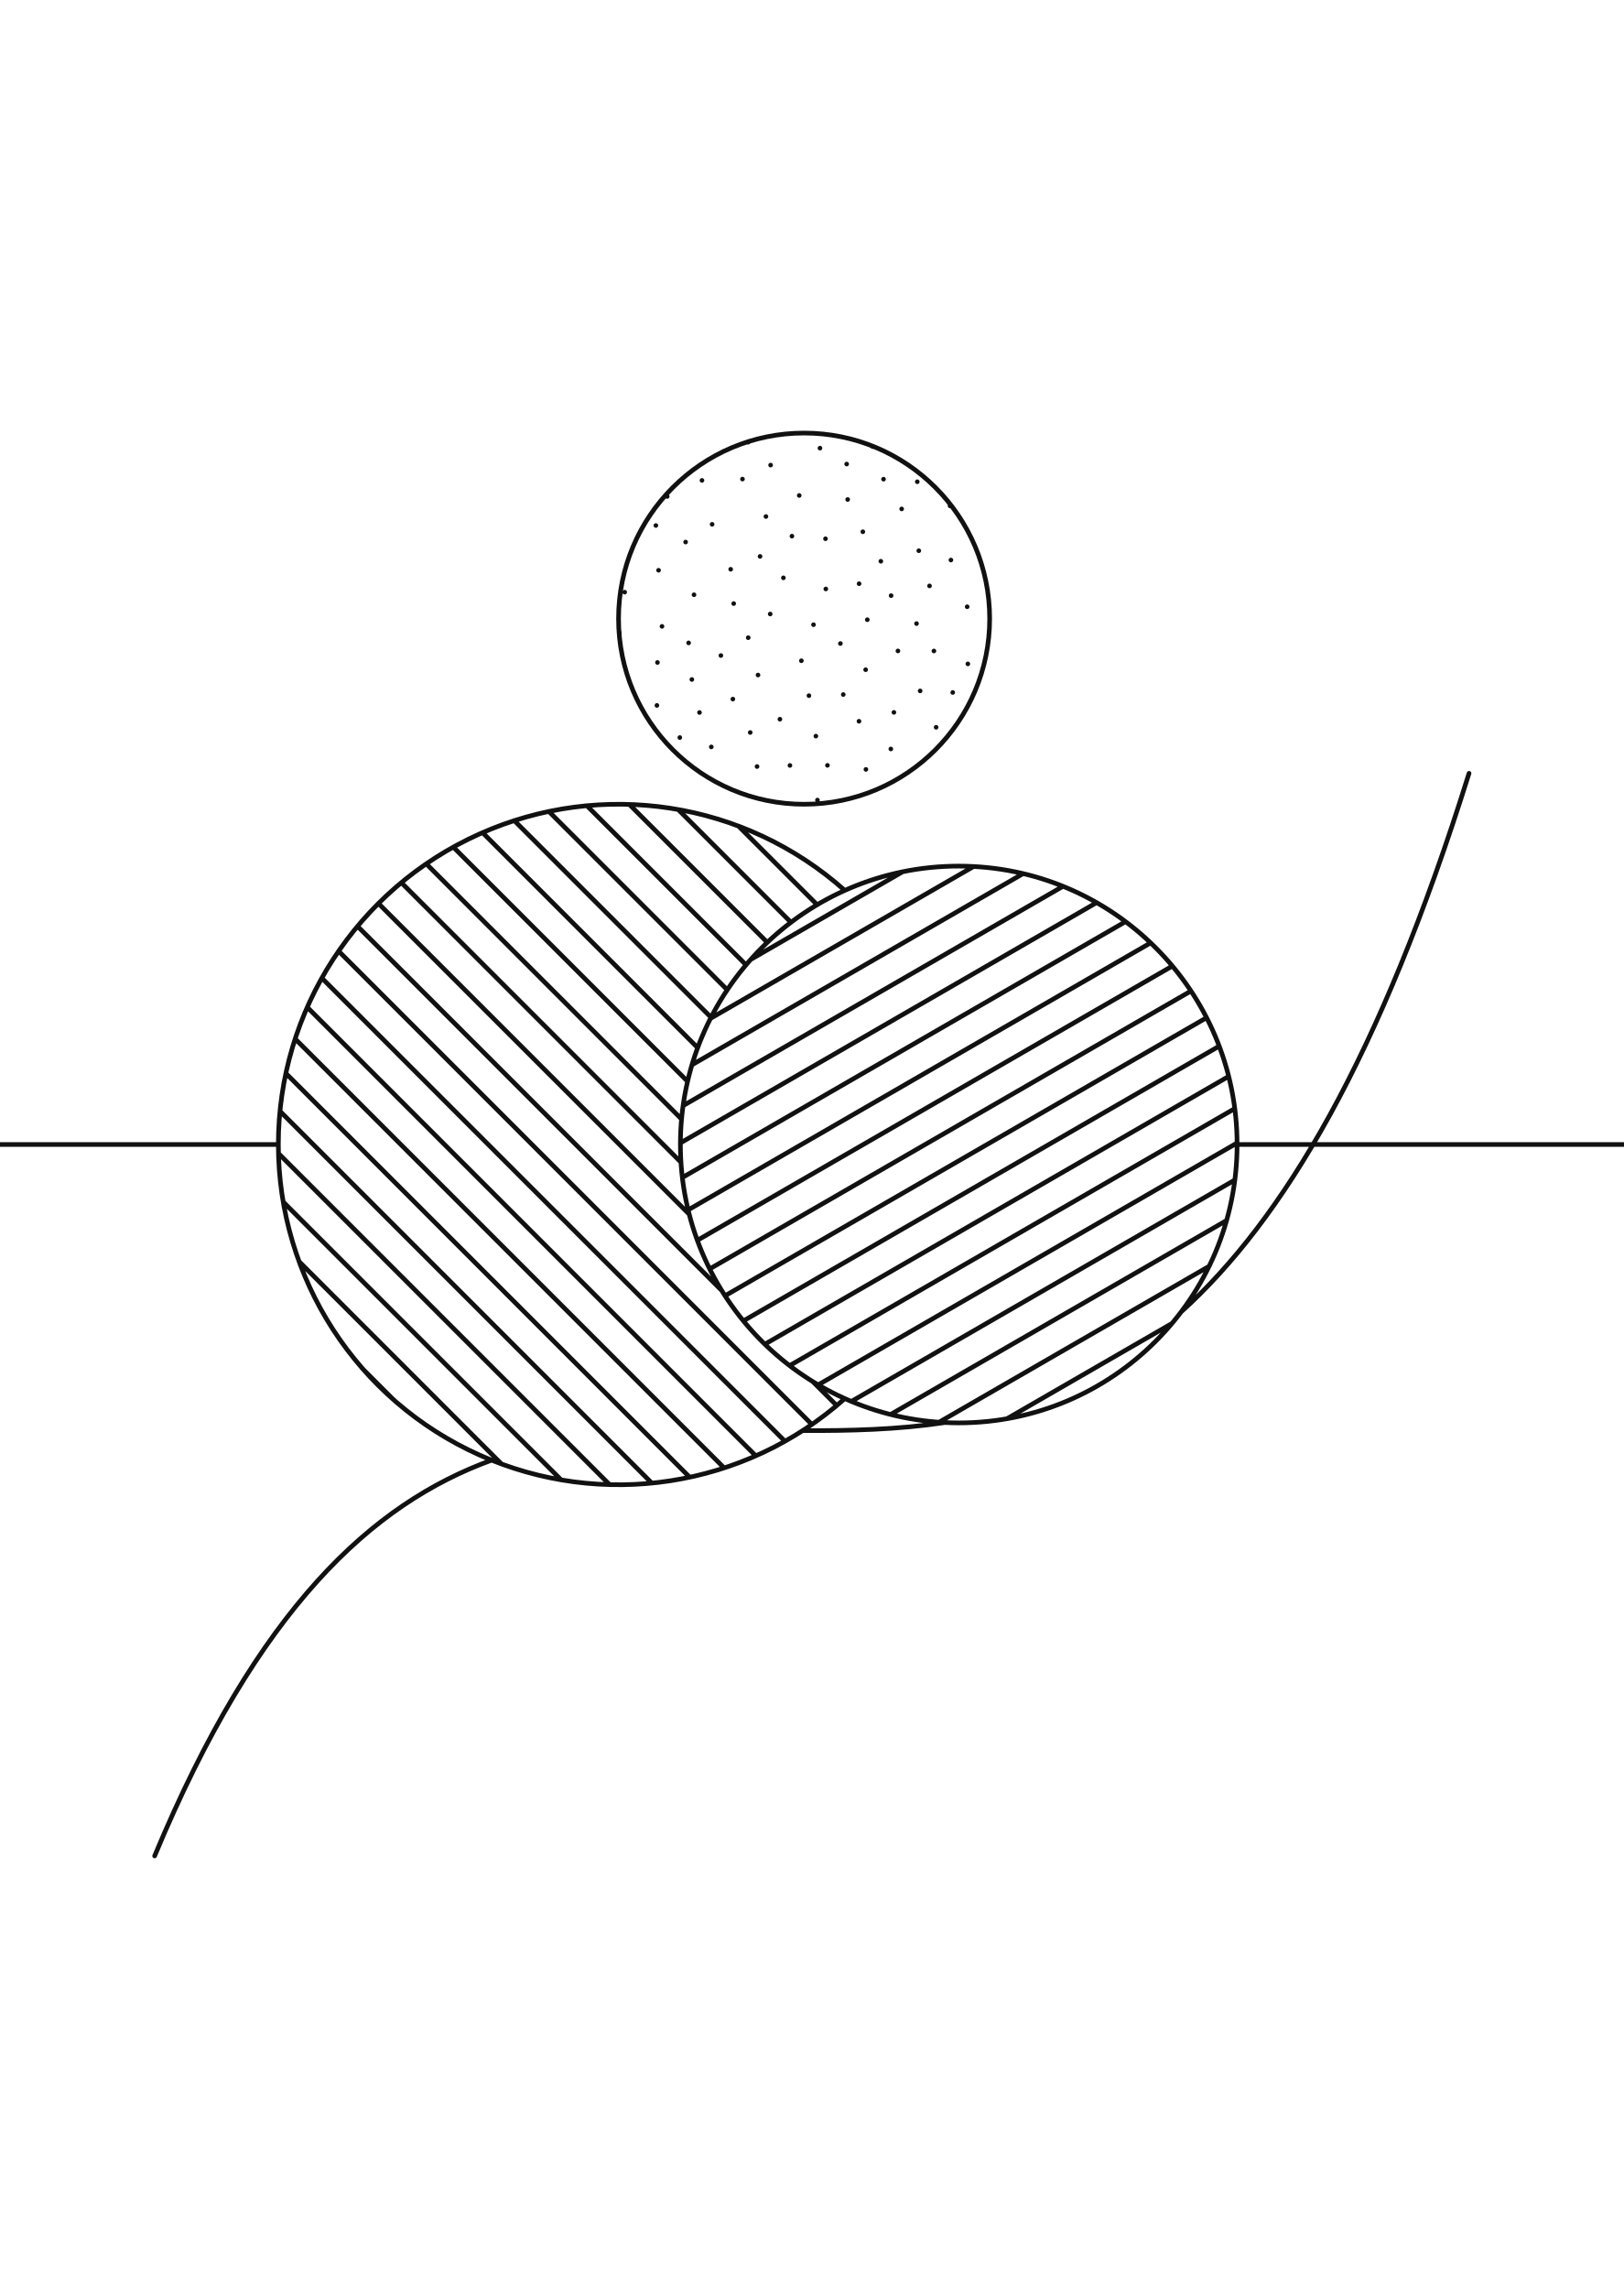
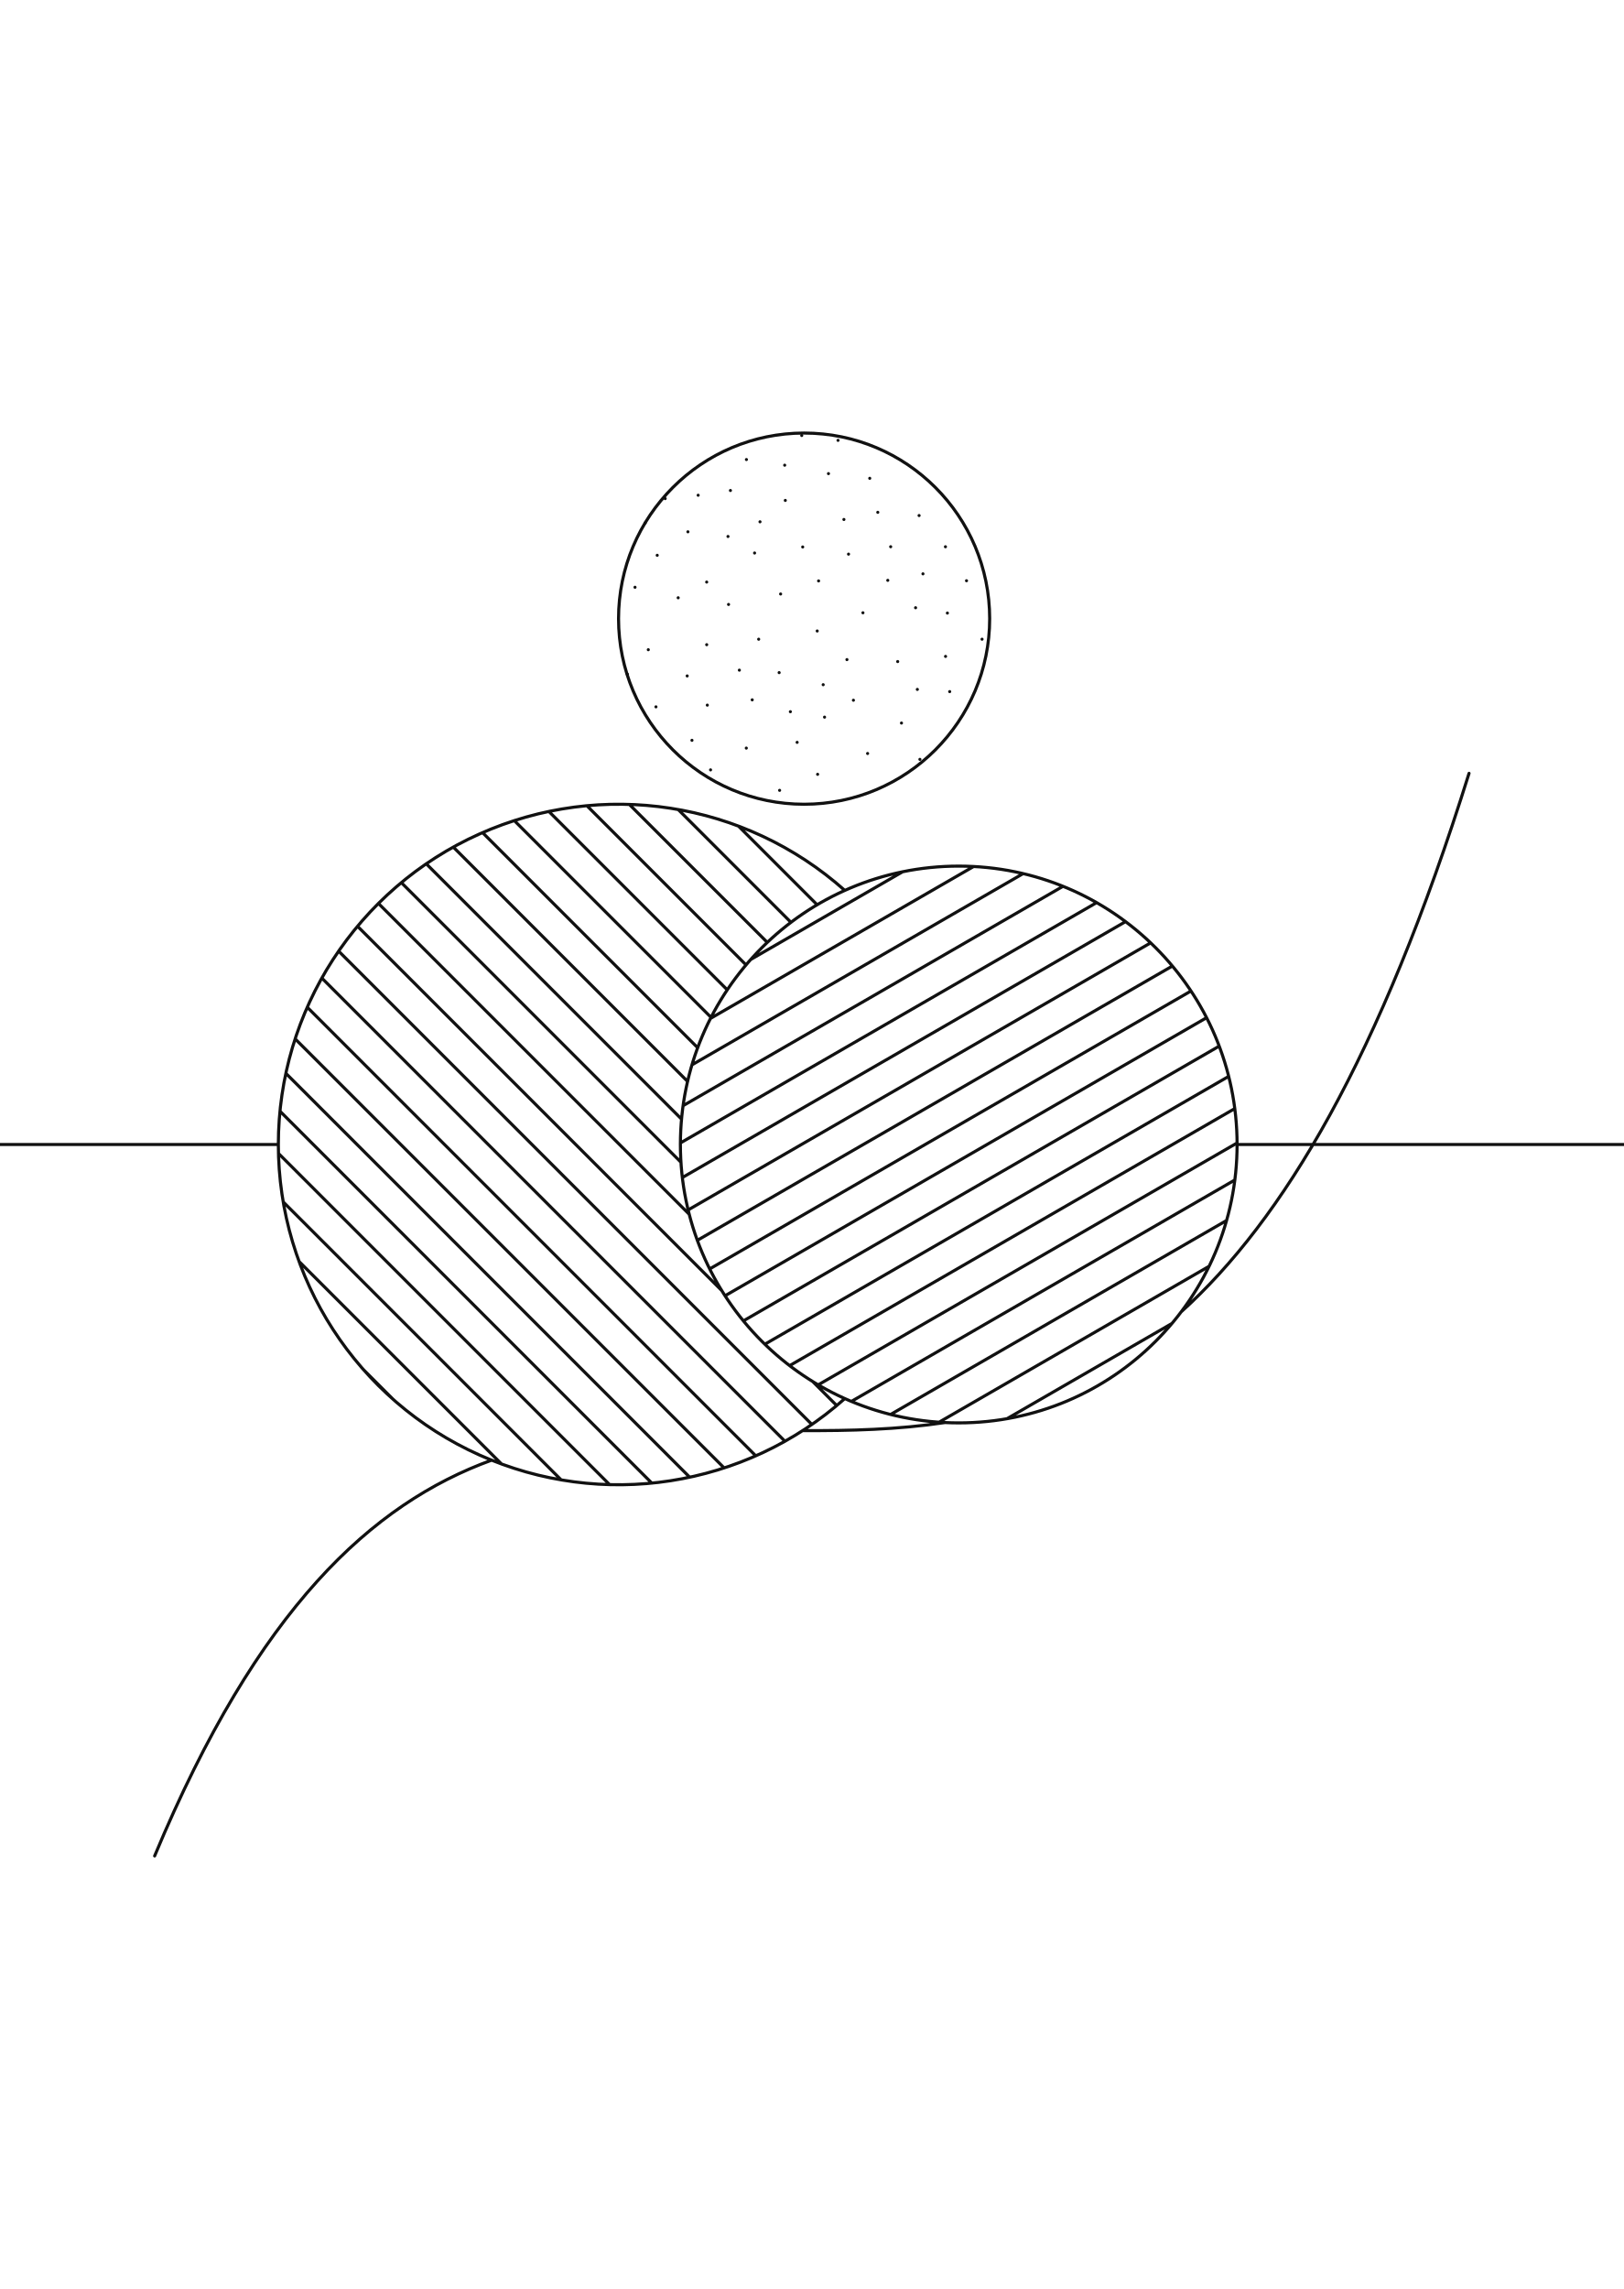
<svg xmlns="http://www.w3.org/2000/svg" width="105mm" height="148mm" viewBox="0 0 105 148">
-   <g fill="none" stroke="#111111" stroke-width="0.3" stroke-linecap="round" data-pen="default">
-     <circle cx="45.395" cy="31.061" r="0.15" fill="#111111" stroke="none" />
-     <circle cx="43.148" cy="32.1" r="0.15" fill="#111111" stroke="none" />
-     <circle cx="49.834" cy="30.072" r="0.15" fill="#111111" stroke="none" />
-     <circle cx="46.052" cy="33.901" r="0.15" fill="#111111" stroke="none" />
-     <circle cx="42.588" cy="36.872" r="0.15" fill="#111111" stroke="none" />
-     <circle cx="51.685" cy="32.036" r="0.15" fill="#111111" stroke="none" />
-     <circle cx="49.532" cy="33.397" r="0.15" fill="#111111" stroke="none" />
-     <circle cx="53.383" cy="34.834" r="0.15" fill="#111111" stroke="none" />
-     <circle cx="53.404" cy="38.081" r="0.15" fill="#111111" stroke="none" />
-     <circle cx="49.151" cy="35.975" r="0.15" fill="#111111" stroke="none" />
-     <circle cx="44.337" cy="35.048" r="0.15" fill="#111111" stroke="none" />
-     <circle cx="47.252" cy="36.807" r="0.15" fill="#111111" stroke="none" />
-     <circle cx="55.798" cy="34.382" r="0.15" fill="#111111" stroke="none" />
-     <circle cx="47.447" cy="39.026" r="0.15" fill="#111111" stroke="none" />
-     <circle cx="44.88" cy="38.456" r="0.15" fill="#111111" stroke="none" />
-     <circle cx="44.532" cy="41.567" r="0.15" fill="#111111" stroke="none" />
-     <circle cx="55.556" cy="37.741" r="0.15" fill="#111111" stroke="none" />
-     <circle cx="53.026" cy="28.976" r="0.15" fill="#111111" stroke="none" />
-     <circle cx="57.136" cy="30.982" r="0.15" fill="#111111" stroke="none" />
-     <circle cx="48.014" cy="30.976" r="0.15" fill="#111111" stroke="none" />
-     <circle cx="42.81" cy="40.499" r="0.15" fill="#111111" stroke="none" />
-     <circle cx="56.438" cy="28.873" r="0.15" fill="#111111" stroke="none" />
-     <circle cx="46.618" cy="42.385" r="0.15" fill="#111111" stroke="none" />
-     <circle cx="51.213" cy="34.665" r="0.15" fill="#111111" stroke="none" />
-     <circle cx="54.817" cy="32.296" r="0.15" fill="#111111" stroke="none" />
-     <circle cx="50.661" cy="37.361" r="0.15" fill="#111111" stroke="none" />
-     <circle cx="58.309" cy="32.906" r="0.15" fill="#111111" stroke="none" />
-     <circle cx="49.808" cy="39.7" r="0.15" fill="#111111" stroke="none" />
-     <circle cx="48.386" cy="41.231" r="0.15" fill="#111111" stroke="none" />
-     <circle cx="44.741" cy="43.934" r="0.15" fill="#111111" stroke="none" />
-     <circle cx="54.346" cy="41.608" r="0.15" fill="#111111" stroke="none" />
-     <circle cx="52.608" cy="40.392" r="0.15" fill="#111111" stroke="none" />
-     <circle cx="49.02" cy="43.645" r="0.15" fill="#111111" stroke="none" />
-     <circle cx="40.397" cy="38.288" r="0.15" fill="#111111" stroke="none" />
-     <circle cx="55.979" cy="43.302" r="0.15" fill="#111111" stroke="none" />
-     <circle cx="59.417" cy="35.609" r="0.15" fill="#111111" stroke="none" />
-     <circle cx="61.439" cy="32.71" r="0.15" fill="#111111" stroke="none" />
-     <circle cx="56.087" cy="40.07" r="0.15" fill="#111111" stroke="none" />
-     <circle cx="48.515" cy="47.361" r="0.15" fill="#111111" stroke="none" />
-     <circle cx="51.823" cy="42.723" r="0.15" fill="#111111" stroke="none" />
-     <circle cx="56.963" cy="36.289" r="0.15" fill="#111111" stroke="none" />
-     <circle cx="57.626" cy="38.512" r="0.15" fill="#111111" stroke="none" />
-     <circle cx="58.068" cy="42.087" r="0.15" fill="#111111" stroke="none" />
-     <circle cx="43.962" cy="47.688" r="0.15" fill="#111111" stroke="none" />
-     <circle cx="42.517" cy="42.834" r="0.15" fill="#111111" stroke="none" />
-     <circle cx="60.111" cy="37.883" r="0.15" fill="#111111" stroke="none" />
-     <circle cx="59.27" cy="40.319" r="0.15" fill="#111111" stroke="none" />
-     <circle cx="42.414" cy="33.978" r="0.15" fill="#111111" stroke="none" />
-     <circle cx="62.545" cy="39.231" r="0.15" fill="#111111" stroke="none" />
-     <circle cx="40.044" cy="40.907" r="0.15" fill="#111111" stroke="none" />
-     <circle cx="60.395" cy="42.091" r="0.15" fill="#111111" stroke="none" />
-     <circle cx="48.386" cy="28.59" r="0.15" fill="#111111" stroke="none" />
-     <circle cx="42.481" cy="45.611" r="0.15" fill="#111111" stroke="none" />
-     <circle cx="61.494" cy="36.21" r="0.15" fill="#111111" stroke="none" />
-     <circle cx="59.504" cy="44.672" r="0.15" fill="#111111" stroke="none" />
-     <circle cx="54.753" cy="30.005" r="0.15" fill="#111111" stroke="none" />
-     <circle cx="52.312" cy="44.98" r="0.15" fill="#111111" stroke="none" />
-     <circle cx="47.393" cy="45.201" r="0.15" fill="#111111" stroke="none" />
-     <circle cx="45.998" cy="48.292" r="0.15" fill="#111111" stroke="none" />
-     <circle cx="57.807" cy="46.06" r="0.15" fill="#111111" stroke="none" />
-     <circle cx="61.612" cy="44.773" r="0.15" fill="#111111" stroke="none" />
-     <circle cx="48.957" cy="49.562" r="0.15" fill="#111111" stroke="none" />
-     <circle cx="62.589" cy="42.925" r="0.15" fill="#111111" stroke="none" />
-     <circle cx="57.609" cy="48.426" r="0.15" fill="#111111" stroke="none" />
-     <circle cx="59.319" cy="31.149" r="0.15" fill="#111111" stroke="none" />
-     <circle cx="55.549" cy="46.634" r="0.15" fill="#111111" stroke="none" />
-     <circle cx="52.761" cy="47.596" r="0.15" fill="#111111" stroke="none" />
-     <circle cx="60.538" cy="47.023" r="0.15" fill="#111111" stroke="none" />
-     <circle cx="50.435" cy="46.502" r="0.15" fill="#111111" stroke="none" />
-     <circle cx="54.533" cy="44.907" r="0.15" fill="#111111" stroke="none" />
-     <circle cx="53.509" cy="49.486" r="0.15" fill="#111111" stroke="none" />
-     <circle cx="51.084" cy="49.492" r="0.15" fill="#111111" stroke="none" />
-     <circle cx="52.863" cy="51.73" r="0.15" fill="#111111" stroke="none" />
-     <circle cx="45.236" cy="46.068" r="0.15" fill="#111111" stroke="none" />
-     <circle cx="55.997" cy="49.747" r="0.15" fill="#111111" stroke="none" />
+   <g fill="none" stroke="#111111" stroke-width="0.2" stroke-linecap="round" data-pen="pigma-005-black">
+     <circle cx="50.784" cy="32.356" r="0.1" fill="#111111" stroke="none" />
+     <circle cx="51.909" cy="35.366" r="0.1" fill="#111111" stroke="none" />
+     <circle cx="48.27" cy="29.713" r="0.1" fill="#111111" stroke="none" />
+     <circle cx="52.937" cy="37.561" r="0.1" fill="#111111" stroke="none" />
+     <circle cx="50.745" cy="30.078" r="0.1" fill="#111111" stroke="none" />
+     <circle cx="52.847" cy="40.798" r="0.1" fill="#111111" stroke="none" />
+     <circle cx="55.804" cy="39.621" r="0.1" fill="#111111" stroke="none" />
+     <circle cx="45.149" cy="32.021" r="0.1" fill="#111111" stroke="none" />
+     <circle cx="53.576" cy="30.623" r="0.1" fill="#111111" stroke="none" />
+     <circle cx="54.574" cy="33.588" r="0.1" fill="#111111" stroke="none" />
+     <circle cx="50.481" cy="38.406" r="0.1" fill="#111111" stroke="none" />
+     <circle cx="54.77" cy="42.648" r="0.1" fill="#111111" stroke="none" />
+     <circle cx="48.798" cy="35.756" r="0.1" fill="#111111" stroke="none" />
+     <circle cx="47.236" cy="31.714" r="0.1" fill="#111111" stroke="none" />
+     <circle cx="51.847" cy="28.158" r="0.1" fill="#111111" stroke="none" />
+     <circle cx="49.062" cy="41.33" r="0.1" fill="#111111" stroke="none" />
+     <circle cx="54.194" cy="28.472" r="0.1" fill="#111111" stroke="none" />
+     <circle cx="47.078" cy="34.687" r="0.1" fill="#111111" stroke="none" />
+     <circle cx="56.245" cy="30.926" r="0.1" fill="#111111" stroke="none" />
+     <circle cx="45.7" cy="37.635" r="0.1" fill="#111111" stroke="none" />
+     <circle cx="49.148" cy="33.738" r="0.1" fill="#111111" stroke="none" />
+     <circle cx="57.598" cy="35.35" r="0.1" fill="#111111" stroke="none" />
+     <circle cx="56.765" cy="33.125" r="0.1" fill="#111111" stroke="none" />
+     <circle cx="50.386" cy="43.49" r="0.1" fill="#111111" stroke="none" />
+     <circle cx="54.873" cy="35.829" r="0.1" fill="#111111" stroke="none" />
+     <circle cx="44.486" cy="34.385" r="0.1" fill="#111111" stroke="none" />
+     <circle cx="48.644" cy="45.25" r="0.1" fill="#111111" stroke="none" />
+     <circle cx="51.112" cy="46.017" r="0.1" fill="#111111" stroke="none" />
+     <circle cx="59.436" cy="33.333" r="0.1" fill="#111111" stroke="none" />
+     <circle cx="58.052" cy="42.775" r="0.1" fill="#111111" stroke="none" />
+     <circle cx="53.234" cy="44.271" r="0.1" fill="#111111" stroke="none" />
+     <circle cx="58.297" cy="46.75" r="0.1" fill="#111111" stroke="none" />
+     <circle cx="43.015" cy="32.238" r="0.1" fill="#111111" stroke="none" />
+     <circle cx="59.209" cy="39.295" r="0.1" fill="#111111" stroke="none" />
+     <circle cx="51.549" cy="47.998" r="0.1" fill="#111111" stroke="none" />
+     <circle cx="61.147" cy="42.441" r="0.1" fill="#111111" stroke="none" />
+     <circle cx="55.189" cy="45.275" r="0.1" fill="#111111" stroke="none" />
+     <circle cx="47.114" cy="39.082" r="0.1" fill="#111111" stroke="none" />
+     <circle cx="42.501" cy="35.904" r="0.1" fill="#111111" stroke="none" />
+     <circle cx="61.415" cy="44.718" r="0.1" fill="#111111" stroke="none" />
+     <circle cx="59.323" cy="44.575" r="0.1" fill="#111111" stroke="none" />
+     <circle cx="59.489" cy="49.098" r="0.1" fill="#111111" stroke="none" />
+     <circle cx="48.262" cy="48.37" r="0.1" fill="#111111" stroke="none" />
+     <circle cx="43.856" cy="38.651" r="0.1" fill="#111111" stroke="none" />
+     <circle cx="56.106" cy="48.718" r="0.1" fill="#111111" stroke="none" />
+     <circle cx="59.686" cy="37.103" r="0.1" fill="#111111" stroke="none" />
+     <circle cx="47.813" cy="43.331" r="0.1" fill="#111111" stroke="none" />
+     <circle cx="45.701" cy="41.684" r="0.1" fill="#111111" stroke="none" />
+     <circle cx="44.439" cy="43.704" r="0.1" fill="#111111" stroke="none" />
+     <circle cx="63.507" cy="41.329" r="0.1" fill="#111111" stroke="none" />
+     <circle cx="53.322" cy="46.368" r="0.1" fill="#111111" stroke="none" />
+     <circle cx="52.874" cy="50.065" r="0.1" fill="#111111" stroke="none" />
+     <circle cx="57.411" cy="37.523" r="0.1" fill="#111111" stroke="none" />
+     <circle cx="62.503" cy="37.549" r="0.1" fill="#111111" stroke="none" />
+     <circle cx="45.74" cy="45.592" r="0.1" fill="#111111" stroke="none" />
+     <circle cx="41.924" cy="42.009" r="0.1" fill="#111111" stroke="none" />
+     <circle cx="41.065" cy="37.971" r="0.1" fill="#111111" stroke="none" />
+     <circle cx="45.951" cy="49.778" r="0.1" fill="#111111" stroke="none" />
+     <circle cx="50.416" cy="51.101" r="0.1" fill="#111111" stroke="none" />
+     <circle cx="44.748" cy="47.867" r="0.1" fill="#111111" stroke="none" />
+     <circle cx="41.721" cy="33.817" r="0.1" fill="#111111" stroke="none" />
+     <circle cx="61.266" cy="39.639" r="0.1" fill="#111111" stroke="none" />
+     <circle cx="42.419" cy="45.703" r="0.1" fill="#111111" stroke="none" />
+     <circle cx="40.576" cy="43.599" r="0.1" fill="#111111" stroke="none" />
+     <circle cx="61.14" cy="35.352" r="0.1" fill="#111111" stroke="none" />
    <path d="M0 74L18 74M80 74L105 74M10 120C16.677 103.975 24.067 97.224 31.79 94.411M51.908 92.499C54.98 92.511 58.054 92.438 61.108 91.978M76.382 84.823C82.956 78.89 89.243 68.422 95 50M54.636 90.425A22 22 0 0 1 18 74M18 74A22 22 0 0 1 54.636 57.575M47.755 53.412L52.845 58.502M43.855 52.34L51.151 59.637M40.697 52.011L49.62 60.934M37.953 52.095L48.246 62.388M35.495 52.466L47.032 64.002M33.259 53.058L45.985 65.784M31.206 53.834L45.121 67.748M29.314 54.77L44.468 69.924M27.566 55.85L44.075 72.359M25.954 57.067L44.037 75.149M24.473 58.414L44.576 78.517M23.121 59.89L46.68 83.449M52.551 89.32L54.11 90.879M21.898 61.496L52.504 92.102M20.812 63.238L50.762 93.188M19.87 65.125L48.875 94.13M19.087 67.17L46.83 94.913M18.487 69.398L44.602 95.513M18.106 71.846L42.154 95.894M18.008 74.576L39.424 95.993M18.316 77.713L36.288 95.684M19.343 81.568L32.432 94.657M23.517 88.57L25.43 90.484M80 74A18 18 0 0 1 44 74M44 74A18 18 0 0 1 80 74M48.553 62.035L58.362 56.372M45.953 65.845L62.961 56.026M44.753 68.847L66.161 56.487M44.176 71.49L68.738 57.309M44 73.901L70.914 58.362M44.127 76.137L72.787 59.59M44.504 78.229L74.41 60.962M45.099 80.194L75.815 62.461M45.897 82.043L77.017 64.076M46.889 83.78L78.025 65.803M48.074 85.405L78.84 67.642M49.461 86.914L79.453 69.598M51.065 88.297L79.85 71.678M52.914 89.539L80 73.901M55.061 90.609L79.853 76.295M57.598 91.453L79.316 78.915M60.729 91.955L78.185 81.877M65.125 91.727L75.79 85.569M64 40A12 12 0 0 1 40 40M40 40A12 12 0 0 1 64 40" />
  </g>
</svg>
